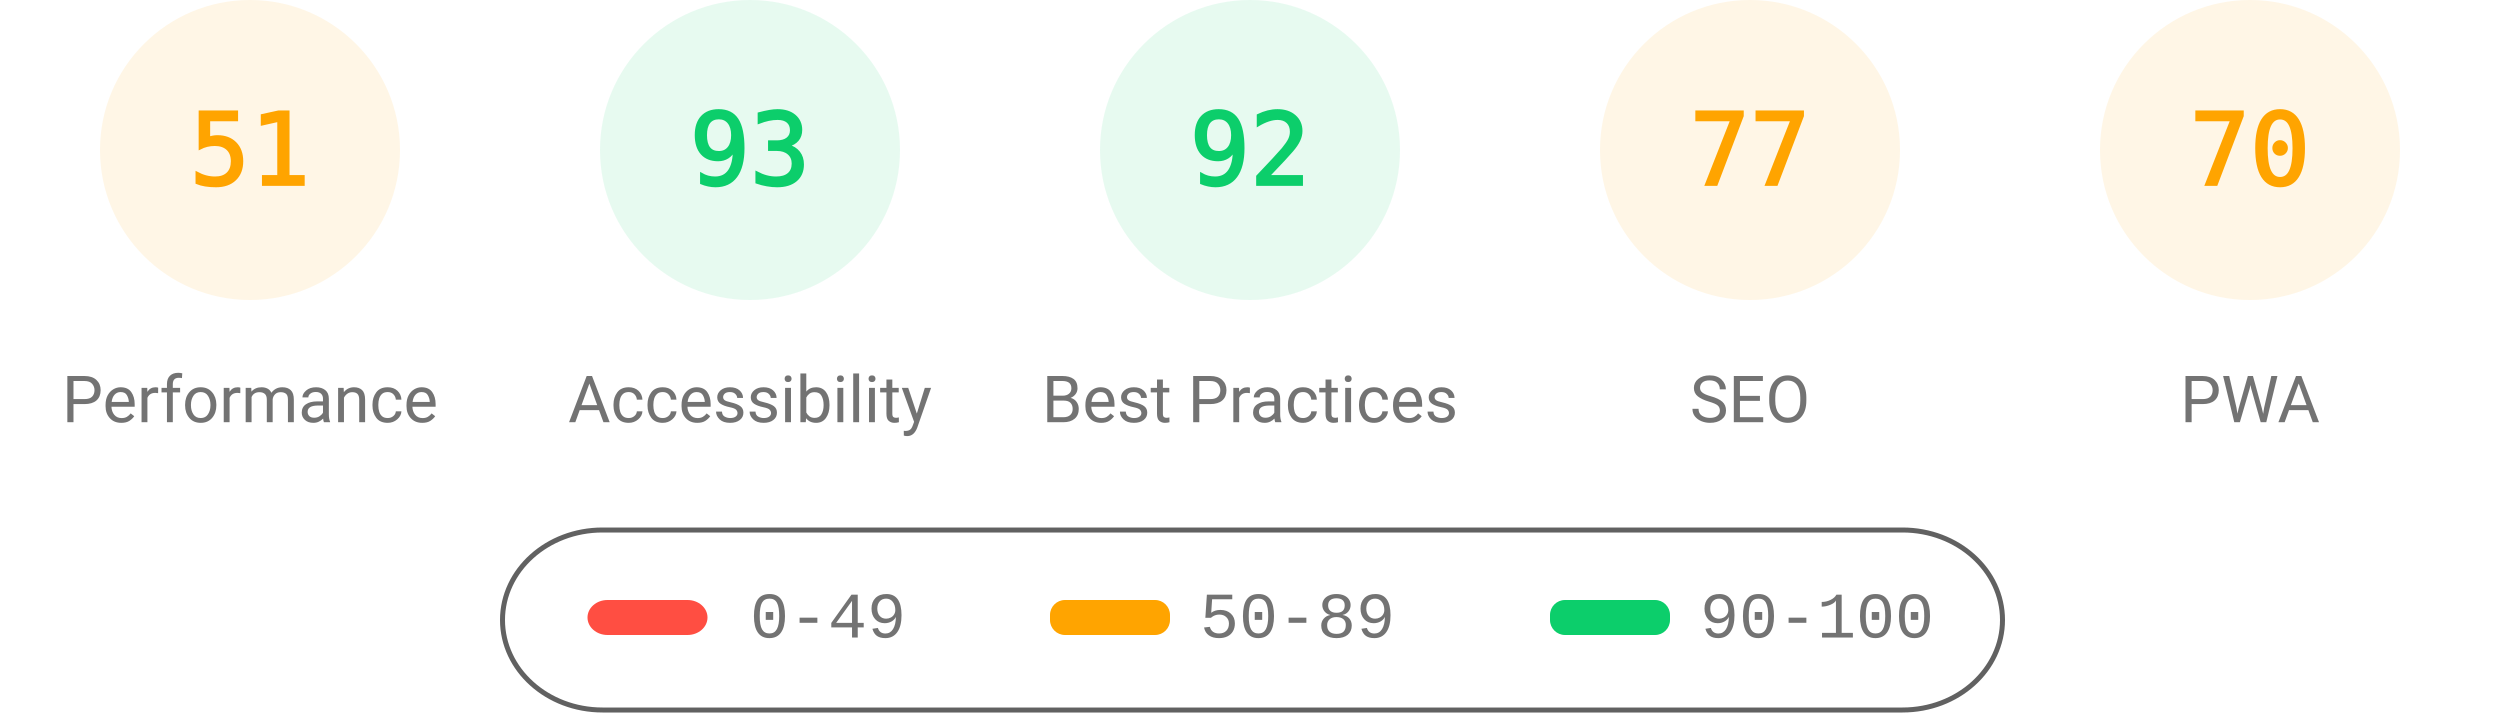
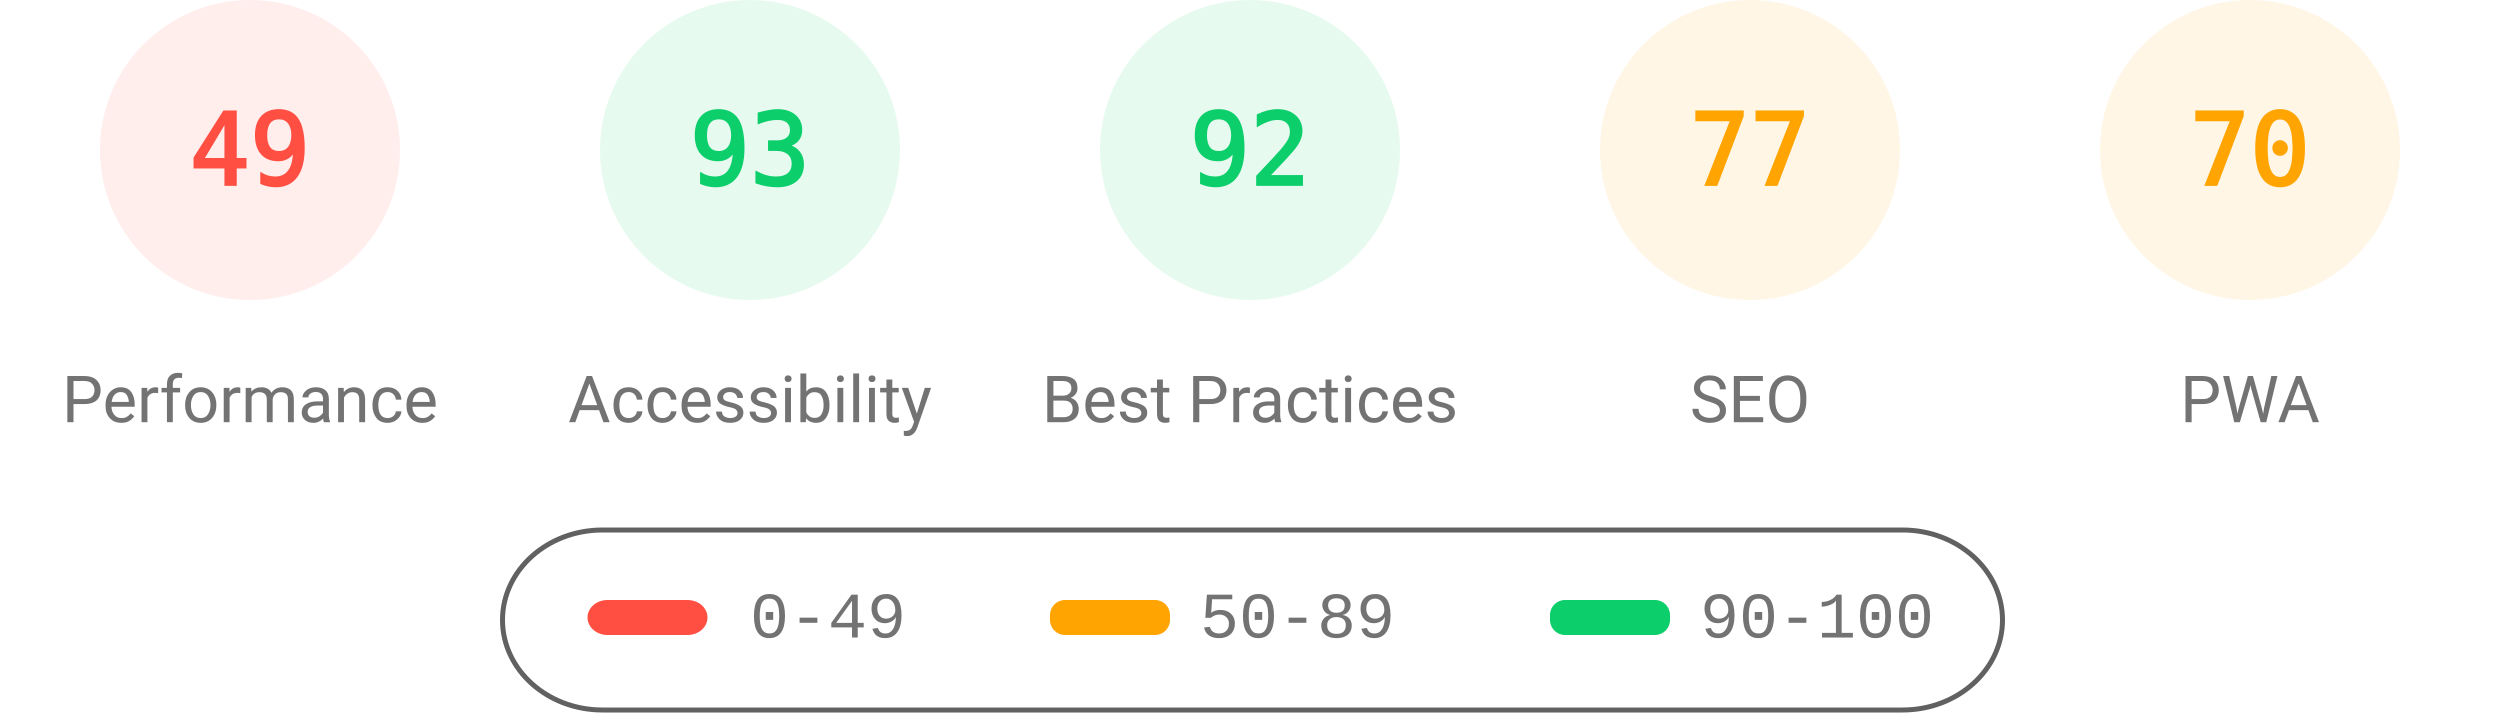
<svg xmlns="http://www.w3.org/2000/svg" fill="none" width="1000" height="285">
  <style>.gauge-base{opacity:.1}.gauge-arc{fill:none;animation-delay:250ms;stroke-linecap:round;transform:rotate(-90deg);transform-origin:100px 60px;animation:load-gauge 1s ease forwards}.guage-text{font-size:40px;font-family:monospace;text-align:center}.guage-red{color:#ff4e42;fill:#ff4e42;stroke:#ff4e42}.guage-orange{color:#ffa400;fill:#ffa400;stroke:#ffa400}.guage-green{color:#0cce6b;fill:#0cce6b;stroke:#0cce6b}.guage-undefined{color:#5c5c5c;fill:#5c5c5c;stroke:#5c5c5c}.guage-title{color:#737373;fill:#737373;stroke:none;font-size:26px;line-height:26px;font-family:Roboto,Halvetica,Arial,sans-serif}@keyframes load-gauge{from{stroke-dasharray:0 352.858}}</style>
-   <svg class="guage-div guage-perf guage-orange" viewBox="0 0 200 200" width="200" height="200">
+   <svg class="guage-div guage-perf guage-red" viewBox="0 0 200 200" width="200" height="200">
    <circle class="gauge-base" r="56" cx="100" cy="60" stroke-width="8" />
-     <circle class="gauge-arc guage-arc-1" r="56" cx="100" cy="60" stroke-width="8" style="stroke-dasharray:179.448,351.858" />
-     <text class="guage-text" x="100" y="60" alignment-baseline="central" dominant-baseline="central" text-anchor="middle">51</text>
+     <circle class="gauge-arc guage-arc-1" r="56" cx="100" cy="60" stroke-width="8" style="stroke-dasharray:172.41,351.858" />
+     <text class="guage-text" x="100" y="60" alignment-baseline="central" dominant-baseline="central" text-anchor="middle">49</text>
    <text class="guage-title" x="100" y="160" alignment-baseline="central" dominant-baseline="central" text-anchor="middle">Performance</text>
  </svg>
  <svg class="guage-div guage-acc guage-green" viewBox="0 0 200 200" width="200" height="200" x="200">
    <circle class="gauge-base" r="56" cx="100" cy="60" stroke-width="8" />
    <circle class="gauge-arc guage-arc-2" r="56" cx="100" cy="60" stroke-width="8" style="stroke-dasharray:327.228,351.858" />
    <text class="guage-text" x="100" y="60" alignment-baseline="central" dominant-baseline="central" text-anchor="middle">93</text>
    <text class="guage-title" x="100" y="160" alignment-baseline="central" dominant-baseline="central" text-anchor="middle">Accessibility</text>
  </svg>
  <svg class="guage-div guage-best guage-green" viewBox="0 0 200 200" width="200" height="200" x="400">
    <circle class="gauge-base" r="56" cx="100" cy="60" stroke-width="8" />
    <circle class="gauge-arc guage-arc-3" r="56" cx="100" cy="60" stroke-width="8" style="stroke-dasharray:323.709,351.858" />
    <text class="guage-text" x="100" y="60" alignment-baseline="central" dominant-baseline="central" text-anchor="middle">92</text>
    <text class="guage-title" x="100" y="160" alignment-baseline="central" dominant-baseline="central" text-anchor="middle">Best Practices</text>
  </svg>
  <svg class="guage-div guage-seo guage-orange" viewBox="0 0 200 200" width="200" height="200" x="600">
    <circle class="gauge-base" r="56" cx="100" cy="60" stroke-width="8" />
    <circle class="gauge-arc guage-arc-4" r="56" cx="100" cy="60" stroke-width="8" style="stroke-dasharray:270.931,351.858" />
    <text class="guage-text" x="100" y="60" alignment-baseline="central" dominant-baseline="central" text-anchor="middle">77</text>
    <text class="guage-title" x="100" y="160" alignment-baseline="central" dominant-baseline="central" text-anchor="middle">SEO</text>
  </svg>
  <svg class="guage-div guage-pwa guage-orange" viewBox="0 0 200 200" width="200" height="200" x="800">
    <circle class="gauge-base" r="56" cx="100" cy="60" stroke-width="8" />
    <circle class="gauge-arc guage-arc-4" r="56" cx="100" cy="60" stroke-width="8" style="stroke-dasharray:246.301,351.858" />
    <text class="guage-text" x="100" y="60" alignment-baseline="central" dominant-baseline="central" text-anchor="middle">70</text>
    <text class="guage-title" x="100" y="160" alignment-baseline="central" dominant-baseline="central" text-anchor="middle">PWA</text>
  </svg>
  <svg width="604" height="76" x="200" y="210">
    <path fill="none" id="canvas_background" d="M-1-1h604v80H-1z" />
    <rect fill-opacity="0" stroke="#616161" stroke-width="2" rx="40" id="svg_2" height="72" width="600" y="2" x="1" fill="#000" />
    <rect stroke="#000" rx="8" id="svg_3" height="14" width="48" y="30" x="35" stroke-opacity="null" stroke-width="0" fill="#ff4e42" />
    <rect stroke="#000" rx="6" id="svg_4" height="14" width="48" y="30" x="220" stroke-opacity="null" stroke-width="0" fill="#ffa400" />
    <rect stroke="#000" rx="6" id="svg_5" height="14" width="48" y="30" x="420" stroke-opacity="null" stroke-width="0" fill="#0cce6b" />
    <text xml:space="preserve" text-anchor="start" font-family="'Courier New', Courier, monospace" font-size="26" id="svg_6" y="45" x="100" stroke-opacity="null" stroke-width="0" stroke="#000" fill="#737373">0-49</text>
    <text xml:space="preserve" text-anchor="start" font-family="'Courier New', Courier, monospace" font-size="26" id="svg_7" y="45" x="280" stroke-opacity="null" stroke-width="0" stroke="#000" fill="#737373">50-89</text>
    <text xml:space="preserve" text-anchor="start" font-family="'Courier New', Courier, monospace" font-size="26" id="svg_8" y="45" x="480" stroke-opacity="null" stroke-width="0" stroke="#000" fill="#737373">90-100</text>
  </svg>
</svg>
